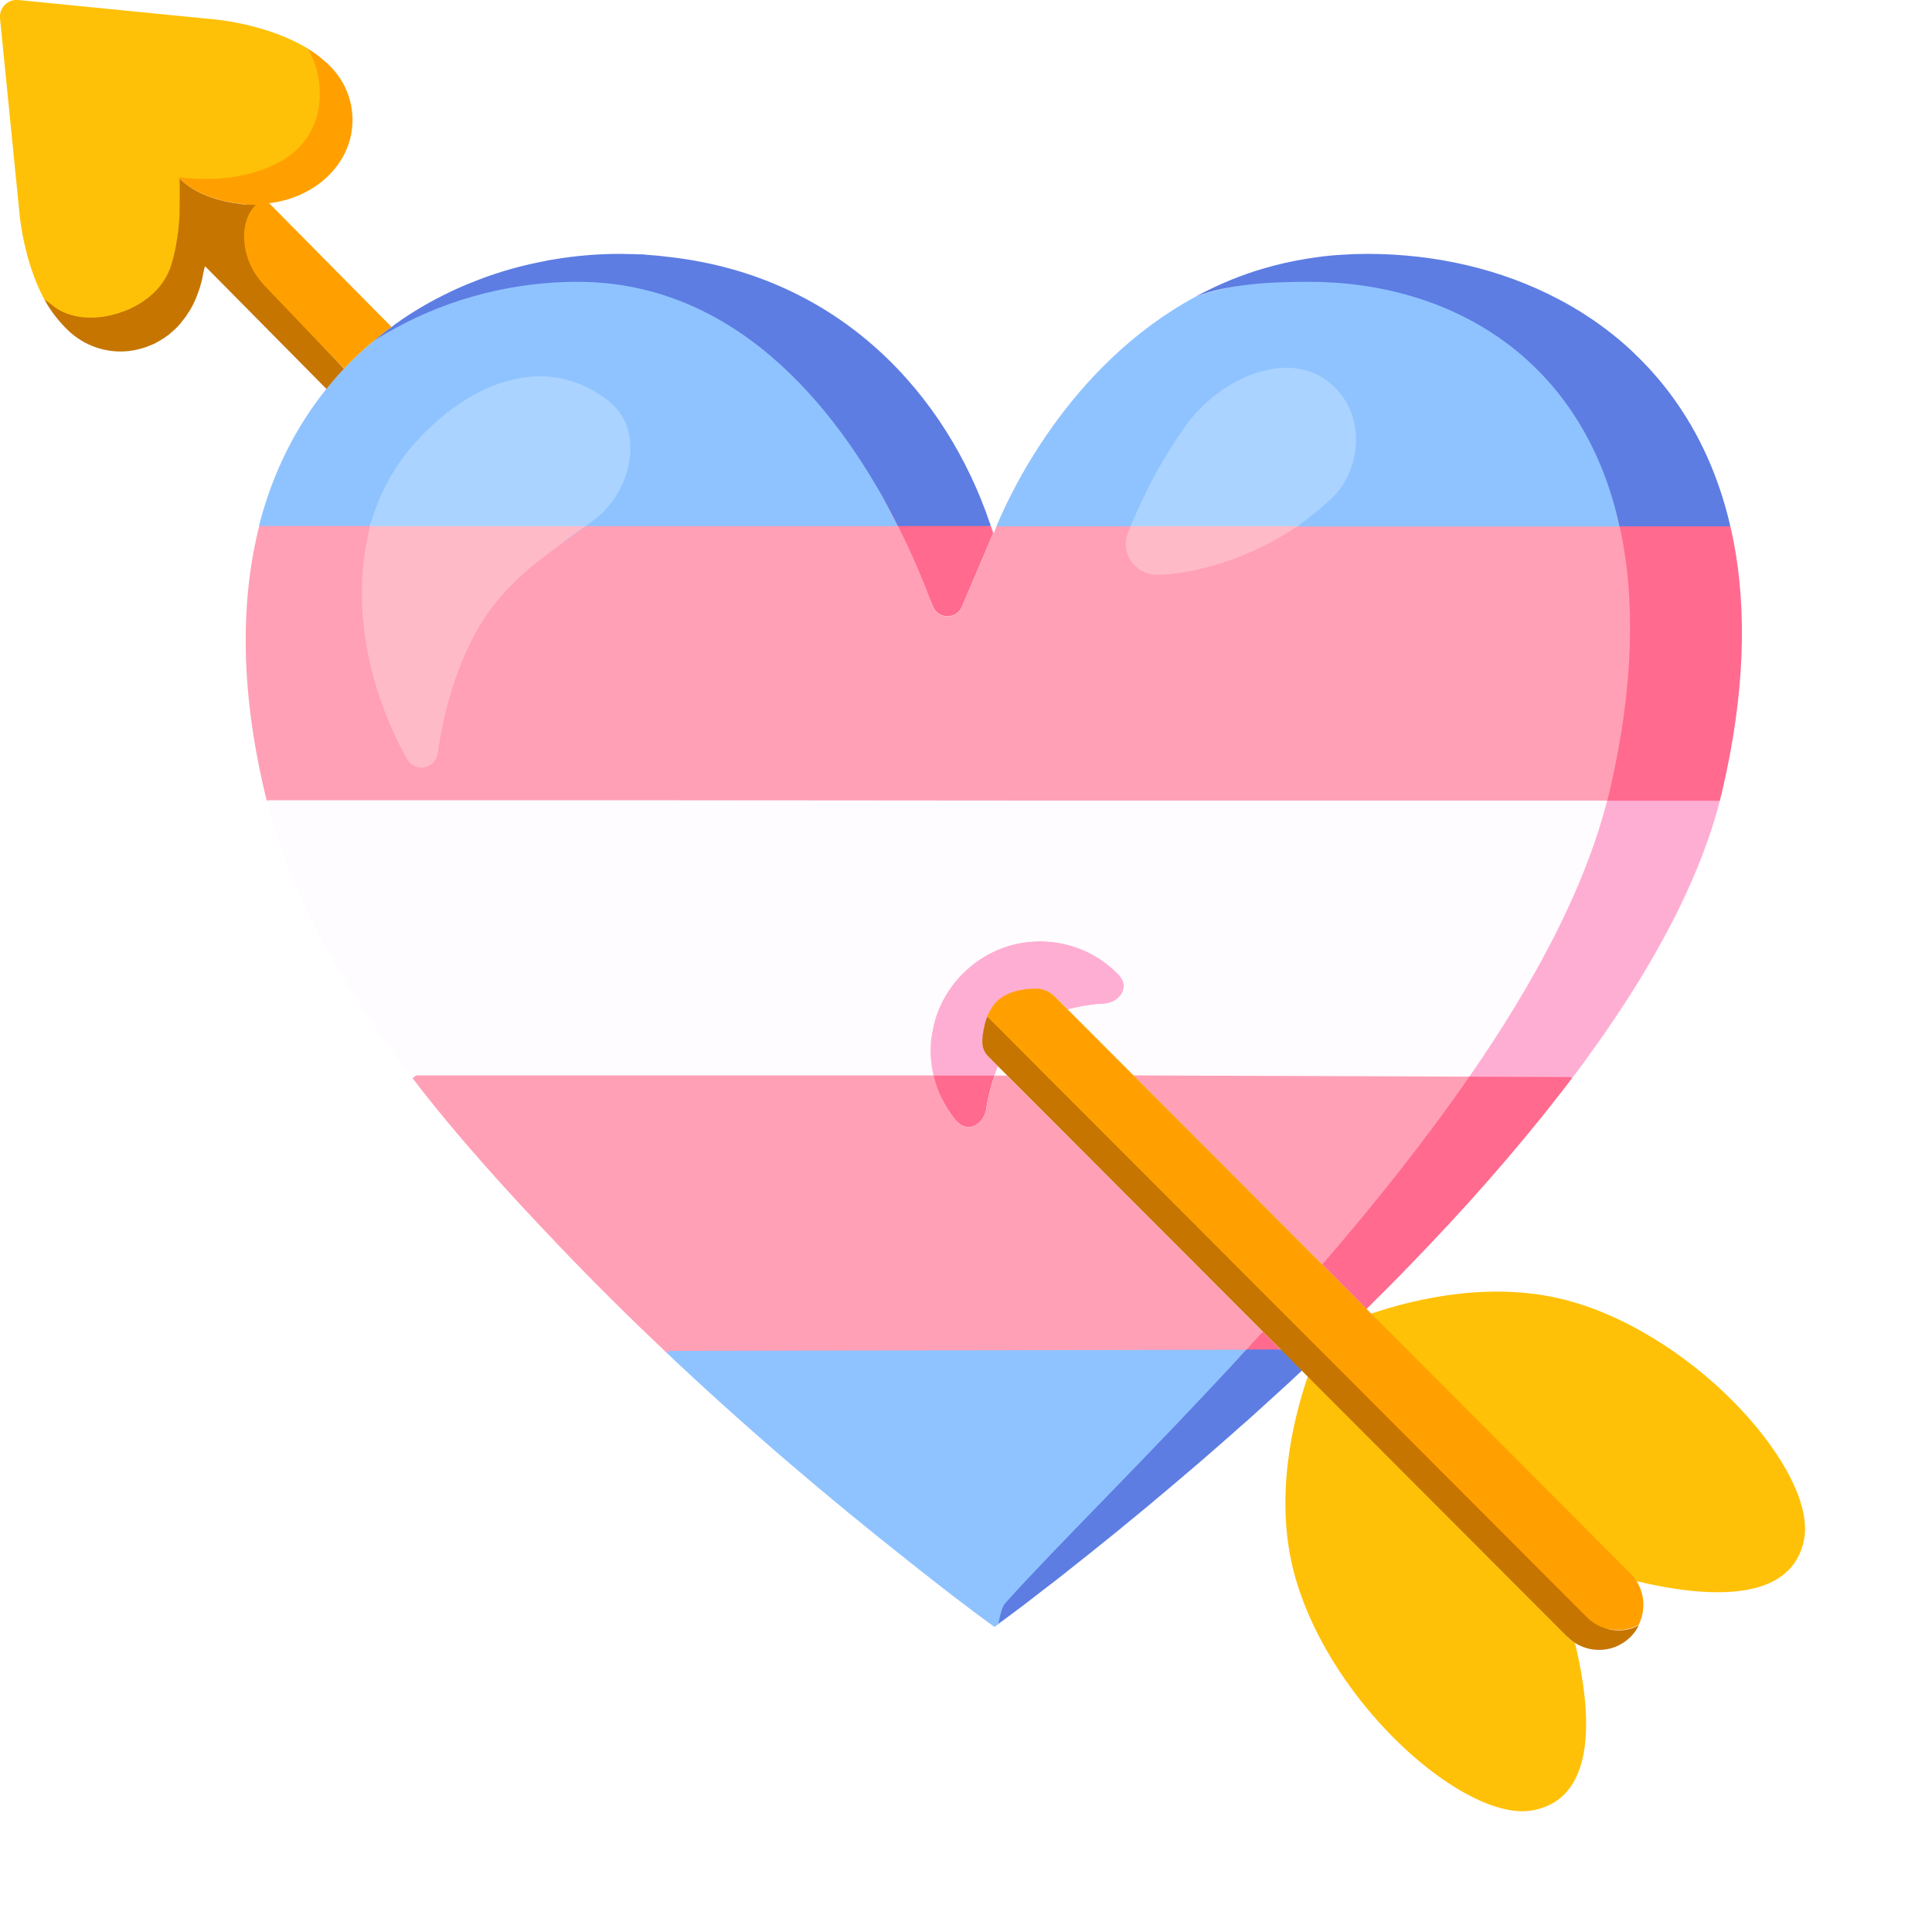
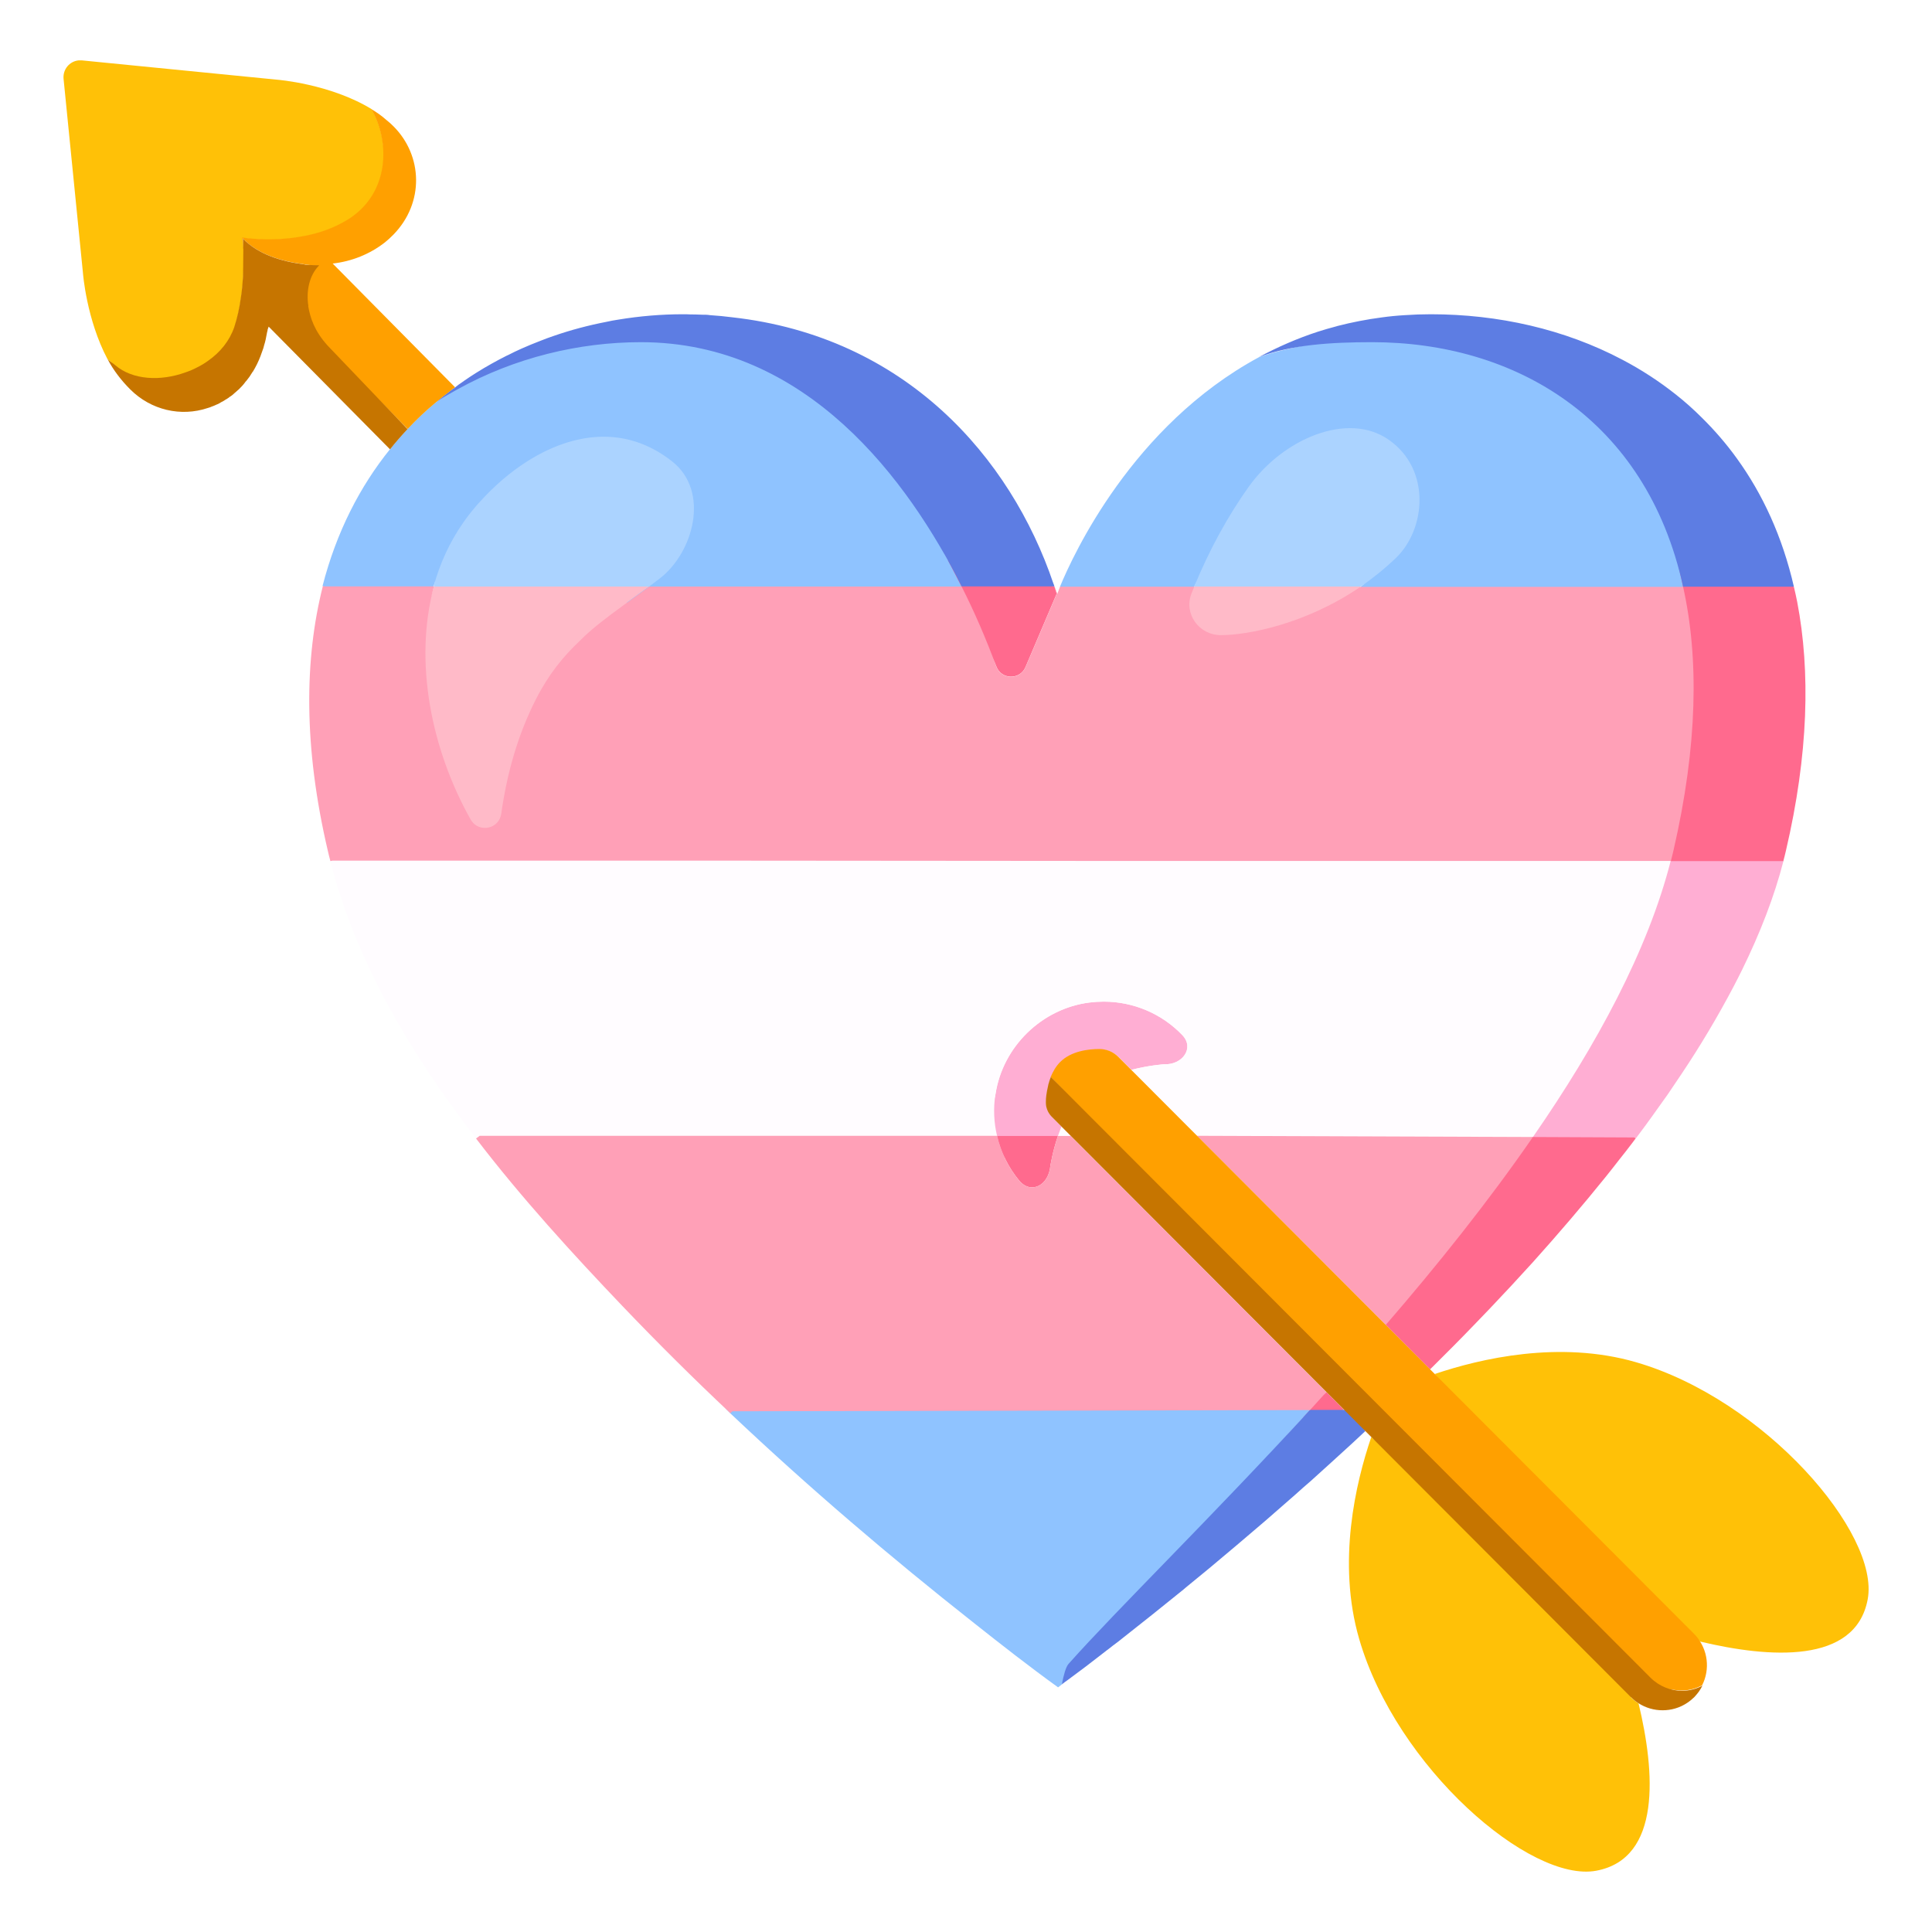
- <svg xmlns="http://www.w3.org/2000/svg" version="1.1" id="Layer_4" x="0px" y="0px" viewBox="0 0 128 128" style="enable-background:new 0 0 128 128;" xml:space="preserve">
-   <path style="fill:#FFAED3;" d="M110.94,49.47l-4.45,3.57c-7.26,3.25-15.4,14.02-11.99,21.25l9.59-2.93l0.08,0.06  c0.21-0.29,0.43-0.57,0.64-0.86c0.28-0.38,0.55-0.76,0.82-1.14c0.22-0.3,0.43-0.61,0.65-0.91l0.93-1.38  c1.24-1.85,2.38-3.77,3.42-5.74c0.2-0.38,0.39-0.76,0.58-1.14c1.19-2.43,2.13-4.84,2.74-7.21L110.94,49.47  C110.94,49.47,110.94,49.47,110.94,49.47z M68.92,62.36c-0.31,0-0.63,0.02-0.95,0.06c-3.15,0.4-5.74,2.92-6.22,6.06  c-0.15,0.92-1.6,4.1-1.38,5.01l5.52-2.23c0.07-0.2,0.15-0.41,0.23-0.62l-0.05-0.05L65.48,70c-0.25-0.26-0.39-0.61-0.38-0.97  c0.01-0.29,0.05-0.65,0.14-1.03c0-0.06,0.02-0.12,0.04-0.18c0.12-0.52,0.38-1.02,0.79-1.43c0.72-0.72,1.85-0.86,2.6-0.86  c0.46,0,0.91,0.18,1.24,0.51l0.84,0.84c1.2-0.31,2.18-0.37,2.18-0.37c1.2,0.05,2.02-1.07,1.2-1.93  C72.77,63.16,70.89,62.36,68.92,62.36C68.92,62.36,68.92,62.36,68.92,62.36z" />
-   <path style="fill:#FFFCFF;" d="M68.95,47.31L27.33,52.1l-9.53,0.91l-0.13,0.03c1.69,6.65,5.34,12.79,9.66,18.39l17.29,6.65  l17.23-6.82c-0.21-0.87-0.26-1.81-0.11-2.78c0.48-3.14,3.07-5.66,6.22-6.06c0.32-0.04,0.64-0.06,0.95-0.06  c1.97,0,3.85,0.8,5.21,2.22c0.82,0.86,0,1.98-1.2,1.93c0,0-0.98,0.06-2.18,0.37l4.45,4.47l8.26,2.5l13.9-2.52  c4.24-6.12,7.62-12.38,9.13-18.3L68.95,47.31C68.95,47.31,68.95,47.31,68.95,47.31z" />
-   <path style="fill:#FF6A8E;" d="M114.86,35.88c-0.07-0.34-0.14-0.68-0.22-1l-10.74-4.02c-2.19,3.57,1.86,10.55,0.26,17.5  c-0.06,0.24,1.6,4.3,2.32,4.69h7.46c0.06-0.23,0.12-0.45,0.17-0.68C115.61,45.96,115.74,40.48,114.86,35.88  C114.86,35.88,114.86,35.88,114.86,35.88z M97.35,71.33c-8.89,3.34-11.82,8.05-9.75,12.45l2.93,2.94h0.01  c0.98-0.97,1.96-1.95,2.93-2.96c0.33-0.34,0.67-0.69,1.01-1.05c0.97-1.02,1.93-2.05,2.88-3.1c1.66-1.85,3.28-3.74,4.82-5.65  c0.3-0.38,0.6-0.75,0.89-1.13c0.3-0.37,0.59-0.75,0.88-1.13c0.07-0.09,0.14-0.19,0.21-0.28l-0.08-0.06L97.35,71.33  C97.35,71.33,97.35,71.33,97.35,71.33z M83.66,88.23c-0.36,0.4-2.21,1.49-2.57,1.87l3.75-0.69l-1.17-1.18H83.66z M63.31,74.21  c0.79,0.95,1.97,0.32,2.07-0.99c0.01,0,0.13-0.88,0.5-1.96h-4.03C62.1,72.34,62.6,73.35,63.31,74.21z M63.73,40.2l2.07-4.87  c-0.05-0.16-0.1-0.31-0.15-0.47l-7.99-1.94c1.03,2.04,3.63,5.84,4.14,7.23C62.12,41.03,63.36,41.06,63.73,40.2L63.73,40.2z" />
-   <path style="fill:#FFBAC8;" d="M74.91,34.86l-3.76,2.01c-0.53,1.35,7.69,5.08,9.14,5.08c1.71,0,4.54-4.3,5.63-7.09l-5.14-2.52  L74.91,34.86C74.91,34.86,74.91,34.86,74.91,34.86z M31.19,33.03l-3.52,0.41l-3.13,1.4c-1.36,5.02-4.31,10.05-1.73,14.63  c0.22,0.39,4.16,2.63,4.53,2.63c0.5,0,4.45-0.66,4.54-1.26c0.37-2.64-0.02-4.54,1.19-6.91c0.83-1.63,1.87-1.64,2.97-2.67  c0.42-0.42,3.06-1.78,3.52-2.15c1.02-0.81-1.9-3.41-0.74-4.26l-2.48-1.57L31.19,33.03C31.19,33.03,31.19,33.03,31.19,33.03z" />
-   <path style="fill:#ABD3FF;" d="M89.15,23.86c-2.73-1.93-11.39,0.46-13.65,3.63c-1.44,2.02,0.37,5.03-0.59,7.37h11.01  c0.81-0.55,3.94-1.22,4.7-1.95c1.96-1.9,1.32-7.09-1.47-9.06l0,0V23.86z M44.07,24.42c-3.13-2.46-9.77-3.65-12.68-1.82  c-1.18,0.74-3.14,1.32-4.06,2.34c-0.21,0.22-1.2,1.73-1.39,1.96c-0.18,0.23-1.25,2.52-1.41,2.76c-0.9,1.29,0.41,3.7,0,5.2h14.28  l0.11-0.08c0.19-0.14,3.95-1.18,4.17-1.27C47.9,31.5,46.61,26.42,44.07,24.42L44.07,24.42L44.07,24.42z" />
-   <path style="fill:#8FC3FF;" d="M85.92,34.88l10.16,5.95l11.22-5.95c-2.45-11.17-3.14-14.56-16.45-16.74  c-2.63-0.43-9.48,0.7-11.66,1.53c-8.38,4.53-12.31,13.11-13.17,15.19l4.08,6.4l4.81-6.4c0.96-2.33,2.17-4.59,3.61-6.61  c2.26-3.17,6.57-5.03,9.3-3.1c2.79,1.97,2.43,5.9,0.47,7.8C87.53,33.68,86.73,34.32,85.92,34.88  C85.92,34.88,85.92,34.88,85.92,34.88z M44.18,89.64c5.16,4.88,10.57,9.5,16.14,13.89c1.83,1.45,3.67,2.89,5.57,4.26  c0,0,0.09-0.06,0.25-0.19c0.12-0.61,3.33-3.54,3.52-3.75c3.26-3.66,6.35-7.27,12.92-14.43l-28.77-7.54  C53.81,81.88,39.02,84.76,44.18,89.64z M39.22,18.14c-4.09,0-8.26,0.81-12.06,2.92c-0.49,0.27-2.05,1.31-2.52,1.62  c-0.01,0-0.01,0.01-0.02,0.01c-0.64,0.53-1.25,1.11-1.83,1.73c-0.4,0.43-0.79,0.87-1.16,1.34c-2,2.48-3.55,5.49-4.47,9.06l3.89,2.83  l3.47-2.81c0.41-1.49,1.05-2.91,1.95-4.2c0.16-0.24,0.34-0.47,0.52-0.7c0.19-0.23,0.38-0.47,0.59-0.69c0.92-1.02,2-1.97,3.18-2.71  c2.91-1.83,6.42-2.44,9.55,0.02c2.54,1.99,1.43,6.07-0.84,7.79c-0.19,0.14-0.37,0.28-0.56,0.42l-1.6,1.16l22.18-1.07  C55.96,27.85,50.22,18.14,39.22,18.14L39.22,18.14L39.22,18.14z" />
-   <path style="fill:#5D7DE3;" d="M110.86,26.37c-0.69-0.96-1.47-1.86-2.31-2.69c-0.55-0.55-1.13-1.07-1.74-1.55  c-1.1-0.87-2.28-1.64-3.52-2.29c-3.85-2.04-8.26-3.02-12.7-3.02c-0.59,0-1.16,0.02-1.73,0.06c-0.52,0.03-1.03,0.08-1.53,0.15  c-0.99,0.13-1.97,0.32-2.94,0.57c-0.02,0.01-0.04,0.01-0.06,0.02c-0.42,0.11-0.84,0.23-1.24,0.36c-1.35,0.44-2.65,1.01-3.9,1.68  c2.18-0.83,4.83-0.99,7.5-0.99c9.42,0,18.16,5.03,20.61,16.2h7.34C113.88,31.56,112.57,28.73,110.86,26.37L110.86,26.37z   M82.58,89.41c-6.57,7.16-12.73,13.16-15.99,16.82c-0.19,0.21-0.33,0.75-0.45,1.36c0.01,0,0.01-0.01,0.02-0.01  c0.1-0.08,0.23-0.18,0.39-0.29c0.3-0.23,0.7-0.52,1.18-0.88c0.37-0.29,0.8-0.62,1.27-0.98c0.08-0.06,0.16-0.13,0.25-0.19  c0.19-0.15,0.39-0.31,0.6-0.46c0.68-0.54,1.44-1.14,2.26-1.79c0.66-0.53,1.36-1.1,2.1-1.69c0.05-0.05,0.1-0.09,0.15-0.13  c0.51-0.42,1.03-0.84,1.56-1.28c1.17-0.98,2.42-2.03,3.71-3.14c0.65-0.57,1.31-1.14,1.98-1.73c0.33-0.3,0.67-0.6,1.01-0.89  c0.9-0.81,1.81-1.64,2.74-2.49l0.89-0.83l-1.12-1.4C85.13,89.41,82.58,89.41,82.58,89.41z M44.29,17.02  c-0.48-0.06-0.96-0.11-1.46-0.14c-0.17-0.03-0.34-0.03-0.52-0.03c-0.27-0.01-0.54-0.02-0.81-0.02c-0.15-0.01-0.31-0.01-0.46-0.01  c-1.42,0-2.87,0.12-4.31,0.36c-0.25,0.04-0.5,0.08-0.75,0.14c-1.19,0.23-2.37,0.54-3.52,0.94c-0.3,0.1-0.59,0.21-0.89,0.33  c-0.4,0.15-0.8,0.32-1.19,0.49c-0.32,0.14-0.63,0.29-0.94,0.45c-0.04,0.02-0.08,0.03-0.11,0.05c-0.32,0.16-0.64,0.33-0.96,0.51  c-0.35,0.19-0.69,0.4-1.03,0.61c-0.26,0.16-0.51,0.33-0.76,0.5l-0.21,0.15c-0.14,0.09-0.28,0.19-0.42,0.31  c-0.14,0.09-0.28,0.19-0.42,0.3c-0.27,0.2-0.54,0.42-0.8,0.64c-0.03,0.02-0.05,0.04-0.08,0.07c0.47-0.31,0.95-0.6,1.44-0.87  c3.8-2.11,8.07-3.13,12.16-3.13c11.01,0,17.72,9.17,21.25,16.18h6.15c-0.02-0.06-0.04-0.13-0.07-0.19  C62.75,26.29,55.77,18.3,44.29,17.02L44.29,17.02z" />
-   <path style="fill:#FFC107;" d="M104.18,86.25c-5.06-1.47-10.31-0.24-13.33,0.78l13.31,16.38c0.15,0.15,4.17,1.17,4.28,1.35  c4.53,1.08,10.28,1.53,11.09-2.8C120.35,97.59,112.69,88.72,104.18,86.25z M104.33,108.84c-0.17-0.1-0.33-0.23-0.47-0.38l-0.05-2.63  L86.64,91.21c-1.03,3.02-2.28,8.29-0.8,13.38c2.47,8.51,11.34,16.17,15.71,15.35c4.33-0.81,3.89-6.55,2.8-11.08L104.33,108.84  L104.33,108.84z M18.84,10.59c2.77-1.7,2.87-5.13,1.57-7.34V3.23l0,0c-2.75-1.68-6.26-1.95-6.26-1.95L1.21,0H1  C0.39,0.06-0.05,0.6,0,1.21l1.29,12.92c0,0,0.23,3.03,1.62,5.66c0,0,0.35,0.32,0.53,0.48c1.14,0.98,3,1.07,4.64,0.48  c0.27-0.09,0.53-0.2,0.79-0.34c0.25-0.13,0.49-0.27,0.71-0.43c0.81-0.57,1.45-1.34,1.75-2.27c0.2-0.63,0.34-1.27,0.43-1.93  c0.08-0.47,0.12-0.96,0.15-1.44c0.01-0.11,0.02-1.08,0.02-1.79c0-0.03,0-0.05-0.01-0.08c-0.02-0.44-0.06-0.71-0.06-0.71  s1.96,0.34,4.18-0.11C16.97,11.47,17.94,11.14,18.84,10.59C18.84,10.59,18.84,10.59,18.84,10.59z" />
-   <path style="fill:#FFA0B7;" d="M65.88,71.26c-0.37,1.08-0.49,1.96-0.5,1.96c-0.1,1.31-1.28,1.94-2.07,0.99  c-0.71-0.86-1.21-1.87-1.46-2.96H27.57l-0.24,0.18c3.03,3.96,6.41,7.65,9.67,11.07c2.33,2.44,4.72,4.82,7.18,7.13l0.13-0.13  l38.27-0.08c0.36-0.39,0.72-0.79,1.08-1.19L66.11,70.64C66.03,70.85,65.95,71.06,65.88,71.26z M107.3,34.88L107.3,34.88H85.92  c-3.66,2.5-7.53,3.2-9.24,3.2c-1.45,0-2.48-1.41-1.95-2.76l0.18-0.45h-8.89c-0.12,0.3-0.18,0.47-0.18,0.47s-0.06-0.17-0.18-0.47  h-0.01c0.05,0.16,0.1,0.31,0.15,0.47l-2.07,4.87c-0.37,0.86-1.61,0.83-1.93-0.05c-0.67-1.81-1.43-3.58-2.3-5.3H38.81  c-1.16,0.85-2.26,1.61-3.28,2.42l0,0c-0.46,0.37-0.91,0.75-1.32,1.17l0,0c-1.1,1.03-2.08,2.24-2.91,3.87  c-1.21,2.37-1.93,4.95-2.3,7.59c-0.09,0.6-0.58,0.94-1.08,0.94c-0.37,0-0.73-0.17-0.95-0.56c-2.58-4.58-3.79-10.42-2.43-15.44H17.3  l-0.12-0.02c-1.22,4.81-1.29,10.63,0.33,17.54c0.05,0.23,0.11,0.45,0.17,0.68l0.13-0.03h10.11h15.82l25.18,0.02h37.57  c0.07-0.25,0.12-0.49,0.18-0.73c1.6-6.95,1.68-12.73,0.64-17.43l0,0L107.3,34.88z M75.09,71.25l0.1,0.1L87.6,83.78  c3.43-3.97,6.8-8.18,9.75-12.45l-22.06-0.08H75.09z" />
-   <polygon style="fill:#FFFCFF;" points="66.74,71.26 66.11,70.64 65.88,71.26 " />
-   <path style="fill:#FFA000;" d="M21.29,12.06c0.09-0.08,0.19-0.16,0.28-0.24c0.09-0.09,0.19-0.18,0.28-0.27  c2.07-2.12,1.94-5.24,0.02-7.17c-0.15-0.15-0.31-0.3-0.48-0.43c-0.31-0.28-0.66-0.52-1.01-0.73c1.3,2.21,1.2,5.64-1.57,7.34  c-0.9,0.55-1.87,0.88-2.8,1.06c-2.22,0.45-4.18,0.11-4.18,0.11s0.04,0.27,0.06,0.71c0-0.37-0.01-0.65-0.03-0.65  c1.06,1.08,2.57,1.52,4.09,1.72l0.12,0.02c0.25,0.03,0.49,0.06,0.74,0.08c-0.68,0.67-0.87,1.72-0.72,2.66  c0.16,1.01,0.62,1.94,1.31,2.69l5.4,5.46c0.58-0.62,1.19-1.2,1.83-1.73c0.01,0,0.01-0.01,0.02-0.01c0.02-0.03,0.05-0.05,0.08-0.07  c0.26-0.23,0.53-0.44,0.8-0.64c0.13-0.11,0.27-0.22,0.41-0.31l-8.11-8.2C19.09,13.32,20.29,12.84,21.29,12.06  C21.29,12.06,21.29,12.06,21.29,12.06z M103.32,105.34h0.01l-0.02-0.02C103.31,105.32,103.31,105.32,103.32,105.34L103.32,105.34z   M108.41,104.73c-0.11-0.18-0.24-0.34-0.39-0.49L69.87,66.01l0,0c-0.33-0.33-0.78-0.51-1.24-0.51c-0.75,0-1.88,0.14-2.6,0.86  c-0.29,0.29-0.48,0.64-0.63,0.99l37.83,39.57c0.58,0.58,3.22,1.08,3.98,1.08c0.46,0,0.92-0.12,1.34-0.34  c-0.07,0.14-0.15,0.27-0.24,0.4C109.04,107.07,109.06,105.73,108.41,104.73L108.41,104.73z" />
-   <path style="fill:#C67500;" d="M107.24,108.02c-0.76,0-1.52-0.29-2.1-0.87L67.03,68.98l-1.62-1.63c-0.06,0.15-0.11,0.3-0.15,0.45  c-0.02,0.06-0.03,0.12-0.04,0.18c-0.09,0.38-0.14,0.74-0.14,1.03c-0.01,0.36,0.13,0.71,0.38,0.97l0.59,0.59l0.05,0.05l37.74,37.82  h0.01c0.14,0.15,0.3,0.28,0.47,0.39h0.02c0,0,0,0,0,0.01c0.48,0.31,1.03,0.47,1.6,0.47s1.14-0.16,1.63-0.49  c0.17-0.11,0.32-0.24,0.47-0.38c0.11-0.12,0.21-0.24,0.3-0.36c0.09-0.13,0.17-0.26,0.24-0.4  C108.16,107.9,107.7,108.02,107.24,108.02L107.24,108.02z M16.22,16.27c-0.15-0.94,0.04-2.02,0.72-2.69  c-0.25-0.02-0.61-0.01-0.86-0.04h-0.03l-0.09-0.02c-1.52-0.2-3.03-0.64-4.09-1.72c0.03,0,0.03,0.28,0.03,0.65  c0.01,0.03,0.01,0.05,0.01,0.08c0,0.71-0.02,1.68-0.02,1.79c-0.03,0.48-0.07,0.96-0.15,1.44l0,0c-0.09,0.66-0.23,1.29-0.43,1.91  c-0.31,0.91-0.93,1.67-1.73,2.23c-0.22,0.16-0.46,0.31-0.71,0.43c-0.26,0.14-0.52,0.25-0.79,0.34c-1.65,0.6-3.5,0.51-4.65-0.47  c-0.17-0.15-0.35-0.24-0.51-0.4c0.4,0.75,0.9,1.4,1.5,2c1.37,1.37,3.35,1.83,5.14,1.23c0.1-0.03,0.2-0.06,0.3-0.11h0.01  c0.1-0.04,0.2-0.08,0.3-0.13h0.01c0.09-0.04,0.19-0.09,0.29-0.16h0.01c0.09-0.05,0.19-0.1,0.28-0.17h0.01  c0.09-0.05,0.18-0.12,0.27-0.19h0.01c0.09-0.06,0.18-0.13,0.27-0.22c0.09-0.07,0.17-0.15,0.26-0.23h0.01  c0.08-0.09,0.16-0.17,0.25-0.26c0-0.01,0.01-0.01,0.01-0.01c0.08-0.09,0.16-0.19,0.23-0.29h0.01c0.08-0.1,0.15-0.2,0.23-0.3l0,0  l0.21-0.33h0.01c0.2-0.33,0.37-0.67,0.51-1.04c0.06-0.17,0.13-0.35,0.19-0.53c0.02-0.06,0.03-0.12,0.05-0.19  c0.04-0.12,0.07-0.24,0.1-0.37c0.05-0.23,0.08-0.45,0.13-0.63c-0.01-0.01,0-0.01,0-0.01c0-0.02,0-0.03,0.01-0.05  c0.02-0.06,0.06-0.17,0.06-0.17l8.04,8.13c0.37-0.47,0.76-0.91,1.16-1.34L17.5,18.9c-0.88-0.97-1.16-1.85-1.29-2.62l0,0L16.22,16.27  z M11.34,17.63L11.34,17.63c0.2-0.61,0.34-1.24,0.42-1.86l0,0c-0.09,0.62-0.23,1.24-0.43,1.86l0,0H11.34z M86.23,90.8l-1.4-1.41l0,0  l1.41,1.41l0,0H86.23z" />
+ <svg xmlns="http://www.w3.org/2000/svg" version="1.1" id="Layer_4" x="0px" y="0px" viewBox="0 0 128 128" enable-background="new 0 0 128 128" xml:space="preserve">
+   <path fill="#FFAED3" d="M115.15,53.47l-4.45,3.57c-7.26,3.25-15.4,14.02-11.99,21.25l9.59-2.93l0.08,0.06  c0.21-0.29,0.43-0.57,0.64-0.86c0.28-0.38,0.55-0.76,0.82-1.14c0.22-0.3,0.43-0.61,0.65-0.91l0.93-1.38  c1.24-1.85,2.38-3.77,3.42-5.74c0.2-0.38,0.39-0.76,0.58-1.14c1.19-2.43,2.13-4.84,2.74-7.21L115.15,53.47L115.15,53.47z   M73.13,66.36c-0.31,0-0.63,0.02-0.95,0.06c-3.15,0.4-5.74,2.92-6.22,6.06c-0.15,0.92-1.6,4.1-1.38,5.01l5.52-2.23  c0.07-0.2,0.15-0.41,0.23-0.62l-0.05-0.05L69.69,74c-0.25-0.26-0.39-0.61-0.38-0.97c0.01-0.29,0.05-0.65,0.14-1.03  c0-0.06,0.02-0.12,0.04-0.18c0.12-0.52,0.38-1.02,0.79-1.43c0.72-0.72,1.85-0.86,2.6-0.86c0.46,0,0.91,0.18,1.24,0.51l0.84,0.84  c1.2-0.31,2.18-0.37,2.18-0.37c1.2,0.05,2.02-1.07,1.2-1.93C76.98,67.16,75.1,66.36,73.13,66.36L73.13,66.36z" />
+   <path fill="#FFFCFF" d="M73.16,51.31L31.54,56.1l-9.53,0.91l-0.13,0.03c1.69,6.65,5.34,12.79,9.66,18.39l17.29,6.65l17.23-6.82  c-0.21-0.87-0.26-1.81-0.11-2.78c0.48-3.14,3.07-5.66,6.22-6.06c0.32-0.04,0.64-0.06,0.95-0.06c1.97,0,3.85,0.8,5.21,2.22  c0.82,0.86,0,1.98-1.2,1.93c0,0-0.98,0.06-2.18,0.37l4.45,4.47l8.26,2.5l13.9-2.52c4.24-6.12,7.62-12.38,9.13-18.3L73.16,51.31  L73.16,51.31z" />
+   <path fill="#FF6A8E" d="M119.07,39.88c-0.07-0.34-0.14-0.68-0.22-1l-10.74-4.02c-2.19,3.57,1.86,10.55,0.26,17.5  c-0.06,0.24,1.6,4.3,2.32,4.69h7.46c0.06-0.23,0.12-0.45,0.17-0.68C119.82,49.96,119.95,44.48,119.07,39.88L119.07,39.88z   M101.56,75.33c-8.89,3.34-11.82,8.05-9.75,12.45l2.93,2.94h0.01c0.98-0.97,1.96-1.95,2.93-2.96c0.33-0.34,0.67-0.69,1.01-1.05  c0.97-1.02,1.93-2.05,2.88-3.1c1.66-1.85,3.28-3.74,4.82-5.65c0.3-0.38,0.6-0.75,0.89-1.13c0.3-0.37,0.59-0.75,0.88-1.13  c0.07-0.09,0.14-0.19,0.21-0.28l-0.08-0.06L101.56,75.33L101.56,75.33z M87.87,92.23c-0.36,0.4-2.21,1.49-2.57,1.87l3.75-0.69  l-1.17-1.18H87.87z M67.52,78.21c0.79,0.95,1.97,0.32,2.07-0.99c0.01,0,0.13-0.88,0.5-1.96h-4.03  C66.31,76.34,66.81,77.35,67.52,78.21z M67.94,44.2l2.07-4.87c-0.05-0.16-0.1-0.31-0.15-0.47l-7.99-1.94  c1.03,2.04,3.63,5.84,4.14,7.23C66.33,45.03,67.57,45.06,67.94,44.2L67.94,44.2z" />
+   <path fill="#FFBAC8" d="M79.12,38.86l-3.76,2.01c-0.53,1.35,7.69,5.08,9.14,5.08c1.71,0,4.54-4.3,5.63-7.09l-5.14-2.52L79.12,38.86  L79.12,38.86z M35.4,37.03l-3.52,0.41l-3.13,1.4c-1.36,5.02-4.31,10.05-1.73,14.63c0.22,0.39,4.16,2.63,4.53,2.63  c0.5,0,4.45-0.66,4.54-1.26c0.37-2.64-0.02-4.54,1.19-6.91c0.83-1.63,1.87-1.64,2.97-2.67c0.42-0.42,3.06-1.78,3.52-2.15  c1.02-0.81-1.9-3.41-0.74-4.26l-2.48-1.57L35.4,37.03L35.4,37.03z" />
+   <path fill="#ABD3FF" d="M93.36,27.86c-2.73-1.93-11.39,0.46-13.65,3.63c-1.44,2.02,0.37,5.03-0.59,7.37h11.01  c0.81-0.55,3.94-1.22,4.7-1.95c1.96-1.9,1.32-7.09-1.47-9.06l0,0V27.86z M48.28,28.42c-3.13-2.46-9.77-3.65-12.68-1.82  c-1.18,0.74-3.14,1.32-4.06,2.34c-0.21,0.22-1.2,1.73-1.39,1.96c-0.18,0.23-1.25,2.52-1.41,2.76c-0.9,1.29,0.41,3.7,0,5.2h14.28  l0.11-0.08c0.19-0.14,3.95-1.18,4.17-1.27C52.11,35.5,50.82,30.42,48.28,28.42L48.28,28.42L48.28,28.42z" />
+   <path fill="#8FC3FF" d="M90.13,38.88l10.16,5.95l11.22-5.95c-2.45-11.17-3.14-14.56-16.45-16.74c-2.63-0.43-9.48,0.7-11.66,1.53  c-8.38,4.53-12.31,13.11-13.17,15.19l4.08,6.4l4.81-6.4c0.96-2.33,2.17-4.59,3.61-6.61c2.26-3.17,6.57-5.03,9.3-3.1  c2.79,1.97,2.43,5.9,0.47,7.8C91.74,37.68,90.94,38.32,90.13,38.88L90.13,38.88z M48.39,93.64c5.16,4.88,10.57,9.5,16.14,13.89  c1.83,1.45,3.67,2.89,5.57,4.26c0,0,0.09-0.06,0.25-0.19c0.12-0.61,3.33-3.54,3.52-3.75c3.26-3.66,6.35-7.27,12.92-14.43  l-28.77-7.54C58.02,85.88,43.23,88.76,48.39,93.64z M43.43,22.14c-4.09,0-8.26,0.81-12.06,2.92c-0.49,0.27-2.05,1.31-2.52,1.62  c-0.01,0-0.01,0.01-0.02,0.01c-0.64,0.53-1.25,1.11-1.83,1.73c-0.4,0.43-0.79,0.87-1.16,1.34c-2,2.48-3.55,5.49-4.47,9.06l3.89,2.83  l3.47-2.81c0.41-1.49,1.05-2.91,1.95-4.2c0.16-0.24,0.34-0.47,0.52-0.7c0.19-0.23,0.38-0.47,0.59-0.69c0.92-1.02,2-1.97,3.18-2.71  c2.91-1.83,6.42-2.44,9.55,0.02c2.54,1.99,1.43,6.07-0.84,7.79c-0.19,0.14-0.37,0.28-0.56,0.42l-1.6,1.16l22.18-1.07  C60.17,31.85,54.43,22.14,43.43,22.14L43.43,22.14L43.43,22.14z" />
+   <path fill="#5D7DE3" d="M115.07,30.37c-0.69-0.96-1.47-1.86-2.31-2.69c-0.55-0.55-1.13-1.07-1.74-1.55  c-1.1-0.87-2.28-1.64-3.52-2.29c-3.85-2.04-8.26-3.02-12.7-3.02c-0.59,0-1.16,0.02-1.73,0.06c-0.52,0.03-1.03,0.08-1.53,0.15  c-0.99,0.13-1.97,0.32-2.94,0.57c-0.02,0.01-0.04,0.01-0.06,0.02c-0.42,0.11-0.84,0.23-1.24,0.36c-1.35,0.44-2.65,1.01-3.9,1.68  c2.18-0.83,4.83-0.99,7.5-0.99c9.42,0,18.16,5.03,20.61,16.2h7.34C118.09,35.56,116.78,32.73,115.07,30.37L115.07,30.37z   M86.79,93.41c-6.57,7.16-12.73,13.16-15.99,16.82c-0.19,0.21-0.33,0.75-0.45,1.36c0.01,0,0.01-0.01,0.02-0.01  c0.1-0.08,0.23-0.18,0.39-0.29c0.3-0.23,0.7-0.52,1.18-0.88c0.37-0.29,0.8-0.62,1.27-0.98c0.08-0.06,0.16-0.13,0.25-0.19  c0.19-0.15,0.39-0.31,0.6-0.46c0.68-0.54,1.44-1.14,2.26-1.79c0.66-0.53,1.36-1.1,2.1-1.69c0.05-0.05,0.1-0.09,0.15-0.13  c0.51-0.42,1.03-0.84,1.56-1.28c1.17-0.98,2.42-2.03,3.71-3.14c0.65-0.57,1.31-1.14,1.98-1.73c0.33-0.3,0.67-0.6,1.01-0.89  c0.9-0.81,1.81-1.64,2.74-2.49l0.89-0.83l-1.12-1.4C89.34,93.41,86.79,93.41,86.79,93.41z M48.5,21.02  c-0.48-0.06-0.96-0.11-1.46-0.14c-0.17-0.03-0.34-0.03-0.52-0.03c-0.27-0.01-0.54-0.02-0.81-0.02c-0.15-0.01-0.31-0.01-0.46-0.01  c-1.42,0-2.87,0.12-4.31,0.36c-0.25,0.04-0.5,0.08-0.75,0.14c-1.19,0.23-2.37,0.54-3.52,0.94c-0.3,0.1-0.59,0.21-0.89,0.33  c-0.4,0.15-0.8,0.32-1.19,0.49c-0.32,0.14-0.63,0.29-0.94,0.45c-0.04,0.02-0.08,0.03-0.11,0.05c-0.32,0.16-0.64,0.33-0.96,0.51  c-0.35,0.19-0.69,0.4-1.03,0.61c-0.26,0.16-0.51,0.33-0.76,0.5l-0.21,0.15c-0.14,0.09-0.28,0.19-0.42,0.31  c-0.14,0.09-0.28,0.19-0.42,0.3c-0.27,0.2-0.54,0.42-0.8,0.64c-0.03,0.02-0.05,0.04-0.08,0.07c0.47-0.31,0.95-0.6,1.44-0.87  c3.8-2.11,8.07-3.13,12.16-3.13c11.01,0,17.72,9.17,21.25,16.18h6.15c-0.02-0.06-0.04-0.13-0.07-0.19  C66.96,30.29,59.98,22.3,48.5,21.02L48.5,21.02z" />
+   <path fill="#FFC107" d="M108.39,90.25c-5.06-1.47-10.31-0.24-13.33,0.78l13.31,16.38c0.15,0.15,4.17,1.17,4.28,1.35  c4.53,1.08,10.28,1.53,11.09-2.8C124.56,101.59,116.9,92.72,108.39,90.25z M108.54,112.84c-0.17-0.1-0.33-0.23-0.47-0.38l-0.05-2.63  L90.85,95.21c-1.03,3.02-2.28,8.29-0.8,13.38c2.47,8.51,11.34,16.17,15.71,15.35c4.33-0.81,3.89-6.55,2.8-11.08L108.54,112.84  L108.54,112.84z M23.05,14.59c2.77-1.7,2.87-5.13,1.57-7.34V7.23l0,0c-2.75-1.68-6.26-1.95-6.26-1.95L5.42,4H5.21  c-0.61,0.06-1.05,0.6-1,1.21L5.5,18.13c0,0,0.23,3.03,1.62,5.66c0,0,0.35,0.32,0.53,0.48c1.14,0.98,3,1.07,4.64,0.48  c0.27-0.09,0.53-0.2,0.79-0.34c0.25-0.13,0.49-0.27,0.71-0.43c0.81-0.57,1.45-1.34,1.75-2.27c0.2-0.63,0.34-1.27,0.43-1.93  c0.08-0.47,0.12-0.96,0.15-1.44c0.01-0.11,0.02-1.08,0.02-1.79c0-0.03,0-0.05-0.01-0.08c-0.02-0.44-0.06-0.71-0.06-0.71  s1.96,0.34,4.18-0.11C21.18,15.47,22.15,15.14,23.05,14.59L23.05,14.59z" />
+   <path fill="#FFA0B7" d="M70.09,75.26c-0.37,1.08-0.49,1.96-0.5,1.96c-0.1,1.31-1.28,1.94-2.07,0.99c-0.71-0.86-1.21-1.87-1.46-2.96  H31.78l-0.24,0.18c3.03,3.96,6.41,7.65,9.67,11.07c2.33,2.44,4.72,4.82,7.18,7.13l0.13-0.13l38.27-0.08  c0.36-0.39,0.72-0.79,1.08-1.19L70.32,74.64C70.24,74.85,70.16,75.06,70.09,75.26z M111.51,38.88L111.51,38.88H90.13  c-3.66,2.5-7.53,3.2-9.24,3.2c-1.45,0-2.48-1.41-1.95-2.76l0.18-0.45h-8.89c-0.12,0.3-0.18,0.47-0.18,0.47s-0.06-0.17-0.18-0.47  h-0.01c0.05,0.16,0.1,0.31,0.15,0.47l-2.07,4.87c-0.37,0.86-1.61,0.83-1.93-0.05c-0.67-1.81-1.43-3.58-2.3-5.3H43.02  c-1.16,0.85-2.26,1.61-3.28,2.42l0,0c-0.46,0.37-0.91,0.75-1.32,1.17l0,0c-1.1,1.03-2.08,2.24-2.91,3.87  c-1.21,2.37-1.93,4.95-2.3,7.59c-0.09,0.6-0.58,0.94-1.08,0.94c-0.37,0-0.73-0.17-0.95-0.56c-2.58-4.58-3.79-10.42-2.43-15.44h-7.24  l-0.12-0.02c-1.22,4.81-1.29,10.63,0.33,17.54c0.05,0.23,0.11,0.45,0.17,0.68l0.13-0.03h10.11h15.82l25.18,0.02h37.57  c0.07-0.25,0.12-0.49,0.18-0.73C112.48,49.36,112.56,43.58,111.51,38.88L111.51,38.88L111.51,38.88z M79.3,75.25l0.1,0.1  l12.41,12.43c3.43-3.97,6.8-8.18,9.75-12.45L79.5,75.25H79.3z" />
+   <polygon fill="#FFFCFF" points="70.95,75.26 70.32,74.64 70.09,75.26 " />
+   <path fill="#FFA000" d="M25.5,16.06c0.09-0.08,0.19-0.16,0.28-0.24c0.09-0.09,0.19-0.18,0.28-0.27c2.07-2.12,1.94-5.24,0.02-7.17  c-0.15-0.15-0.31-0.3-0.48-0.43c-0.31-0.28-0.66-0.52-1.01-0.73c1.3,2.21,1.2,5.64-1.57,7.34c-0.9,0.55-1.87,0.88-2.8,1.06  c-2.22,0.45-4.18,0.11-4.18,0.11s0.04,0.27,0.06,0.71c0-0.37-0.01-0.65-0.03-0.65c1.06,1.08,2.57,1.52,4.09,1.72l0.12,0.02  c0.25,0.03,0.49,0.06,0.74,0.08c-0.68,0.67-0.87,1.72-0.72,2.66c0.16,1.01,0.62,1.94,1.31,2.69l5.4,5.46  c0.58-0.62,1.19-1.2,1.83-1.73c0.01,0,0.01-0.01,0.02-0.01c0.02-0.03,0.05-0.05,0.08-0.07c0.26-0.23,0.53-0.44,0.8-0.64  c0.13-0.11,0.27-0.22,0.41-0.31l-8.11-8.2C23.3,17.32,24.5,16.84,25.5,16.06L25.5,16.06z M107.53,109.34h0.01l-0.02-0.02  C107.52,109.32,107.52,109.32,107.53,109.34L107.53,109.34z M112.62,108.73c-0.11-0.18-0.24-0.34-0.39-0.49L74.08,70.01l0,0  c-0.33-0.33-0.78-0.51-1.24-0.51c-0.75,0-1.88,0.14-2.6,0.86c-0.29,0.29-0.48,0.64-0.63,0.99l37.83,39.57  c0.58,0.58,3.22,1.08,3.98,1.08c0.46,0,0.92-0.12,1.34-0.34c-0.07,0.14-0.15,0.27-0.24,0.4  C113.25,111.07,113.27,109.73,112.62,108.73L112.62,108.73z" />
+   <path fill="#C67500" d="M111.45,112.02c-0.76,0-1.52-0.29-2.1-0.87L71.24,72.98l-1.62-1.63c-0.06,0.15-0.11,0.3-0.15,0.45  c-0.02,0.06-0.03,0.12-0.04,0.18c-0.09,0.38-0.14,0.74-0.14,1.03c-0.01,0.36,0.13,0.71,0.38,0.97l0.59,0.59l0.05,0.05l37.74,37.82  h0.01c0.14,0.15,0.3,0.28,0.47,0.39h0.02c0,0,0,0,0,0.01c0.48,0.31,1.03,0.47,1.6,0.47s1.14-0.16,1.63-0.49  c0.17-0.11,0.32-0.24,0.47-0.38c0.11-0.12,0.21-0.24,0.3-0.36c0.09-0.13,0.17-0.26,0.24-0.4  C112.37,111.9,111.91,112.02,111.45,112.02L111.45,112.02z M20.43,20.27c-0.15-0.94,0.04-2.02,0.72-2.69  c-0.25-0.02-0.61-0.01-0.86-0.04h-0.03l-0.09-0.02c-1.52-0.2-3.03-0.64-4.09-1.72c0.03,0,0.03,0.28,0.03,0.65  c0.01,0.03,0.01,0.05,0.01,0.08c0,0.71-0.02,1.68-0.02,1.79c-0.03,0.48-0.07,0.96-0.15,1.44l0,0c-0.09,0.66-0.23,1.29-0.43,1.91  c-0.31,0.91-0.93,1.67-1.73,2.23c-0.22,0.16-0.46,0.31-0.71,0.43c-0.26,0.14-0.52,0.25-0.79,0.34c-1.65,0.6-3.5,0.51-4.65-0.47  c-0.17-0.15-0.35-0.24-0.51-0.4c0.4,0.75,0.9,1.4,1.5,2c1.37,1.37,3.35,1.83,5.14,1.23c0.1-0.03,0.2-0.06,0.3-0.11h0.01  c0.1-0.04,0.2-0.08,0.3-0.13h0.01c0.09-0.04,0.19-0.09,0.29-0.16h0.01c0.09-0.05,0.19-0.1,0.28-0.17h0.01  c0.09-0.05,0.18-0.12,0.27-0.19h0.01c0.09-0.06,0.18-0.13,0.27-0.22c0.09-0.07,0.17-0.15,0.26-0.23h0.01  c0.08-0.09,0.16-0.17,0.25-0.26c0-0.01,0.01-0.01,0.01-0.01c0.08-0.09,0.16-0.19,0.23-0.29h0.01c0.08-0.1,0.15-0.2,0.23-0.3l0,0  l0.21-0.33h0.01c0.2-0.33,0.37-0.67,0.51-1.04c0.06-0.17,0.13-0.35,0.19-0.53c0.02-0.06,0.03-0.12,0.05-0.19  c0.04-0.12,0.07-0.24,0.1-0.37c0.05-0.23,0.08-0.45,0.13-0.63c-0.01-0.01,0-0.01,0-0.01c0-0.02,0-0.03,0.01-0.05  c0.02-0.06,0.06-0.17,0.06-0.17l8.04,8.13c0.37-0.47,0.76-0.91,1.16-1.34l-5.29-5.53c-0.88-0.97-1.16-1.85-1.29-2.62l0,0  L20.43,20.27z M15.55,21.63L15.55,21.63c0.2-0.61,0.34-1.24,0.42-1.86l0,0c-0.09,0.62-0.23,1.24-0.43,1.86l0,0H15.55z M90.44,94.8  l-1.4-1.41l0,0l1.41,1.41l0,0H90.44z" />
</svg>
